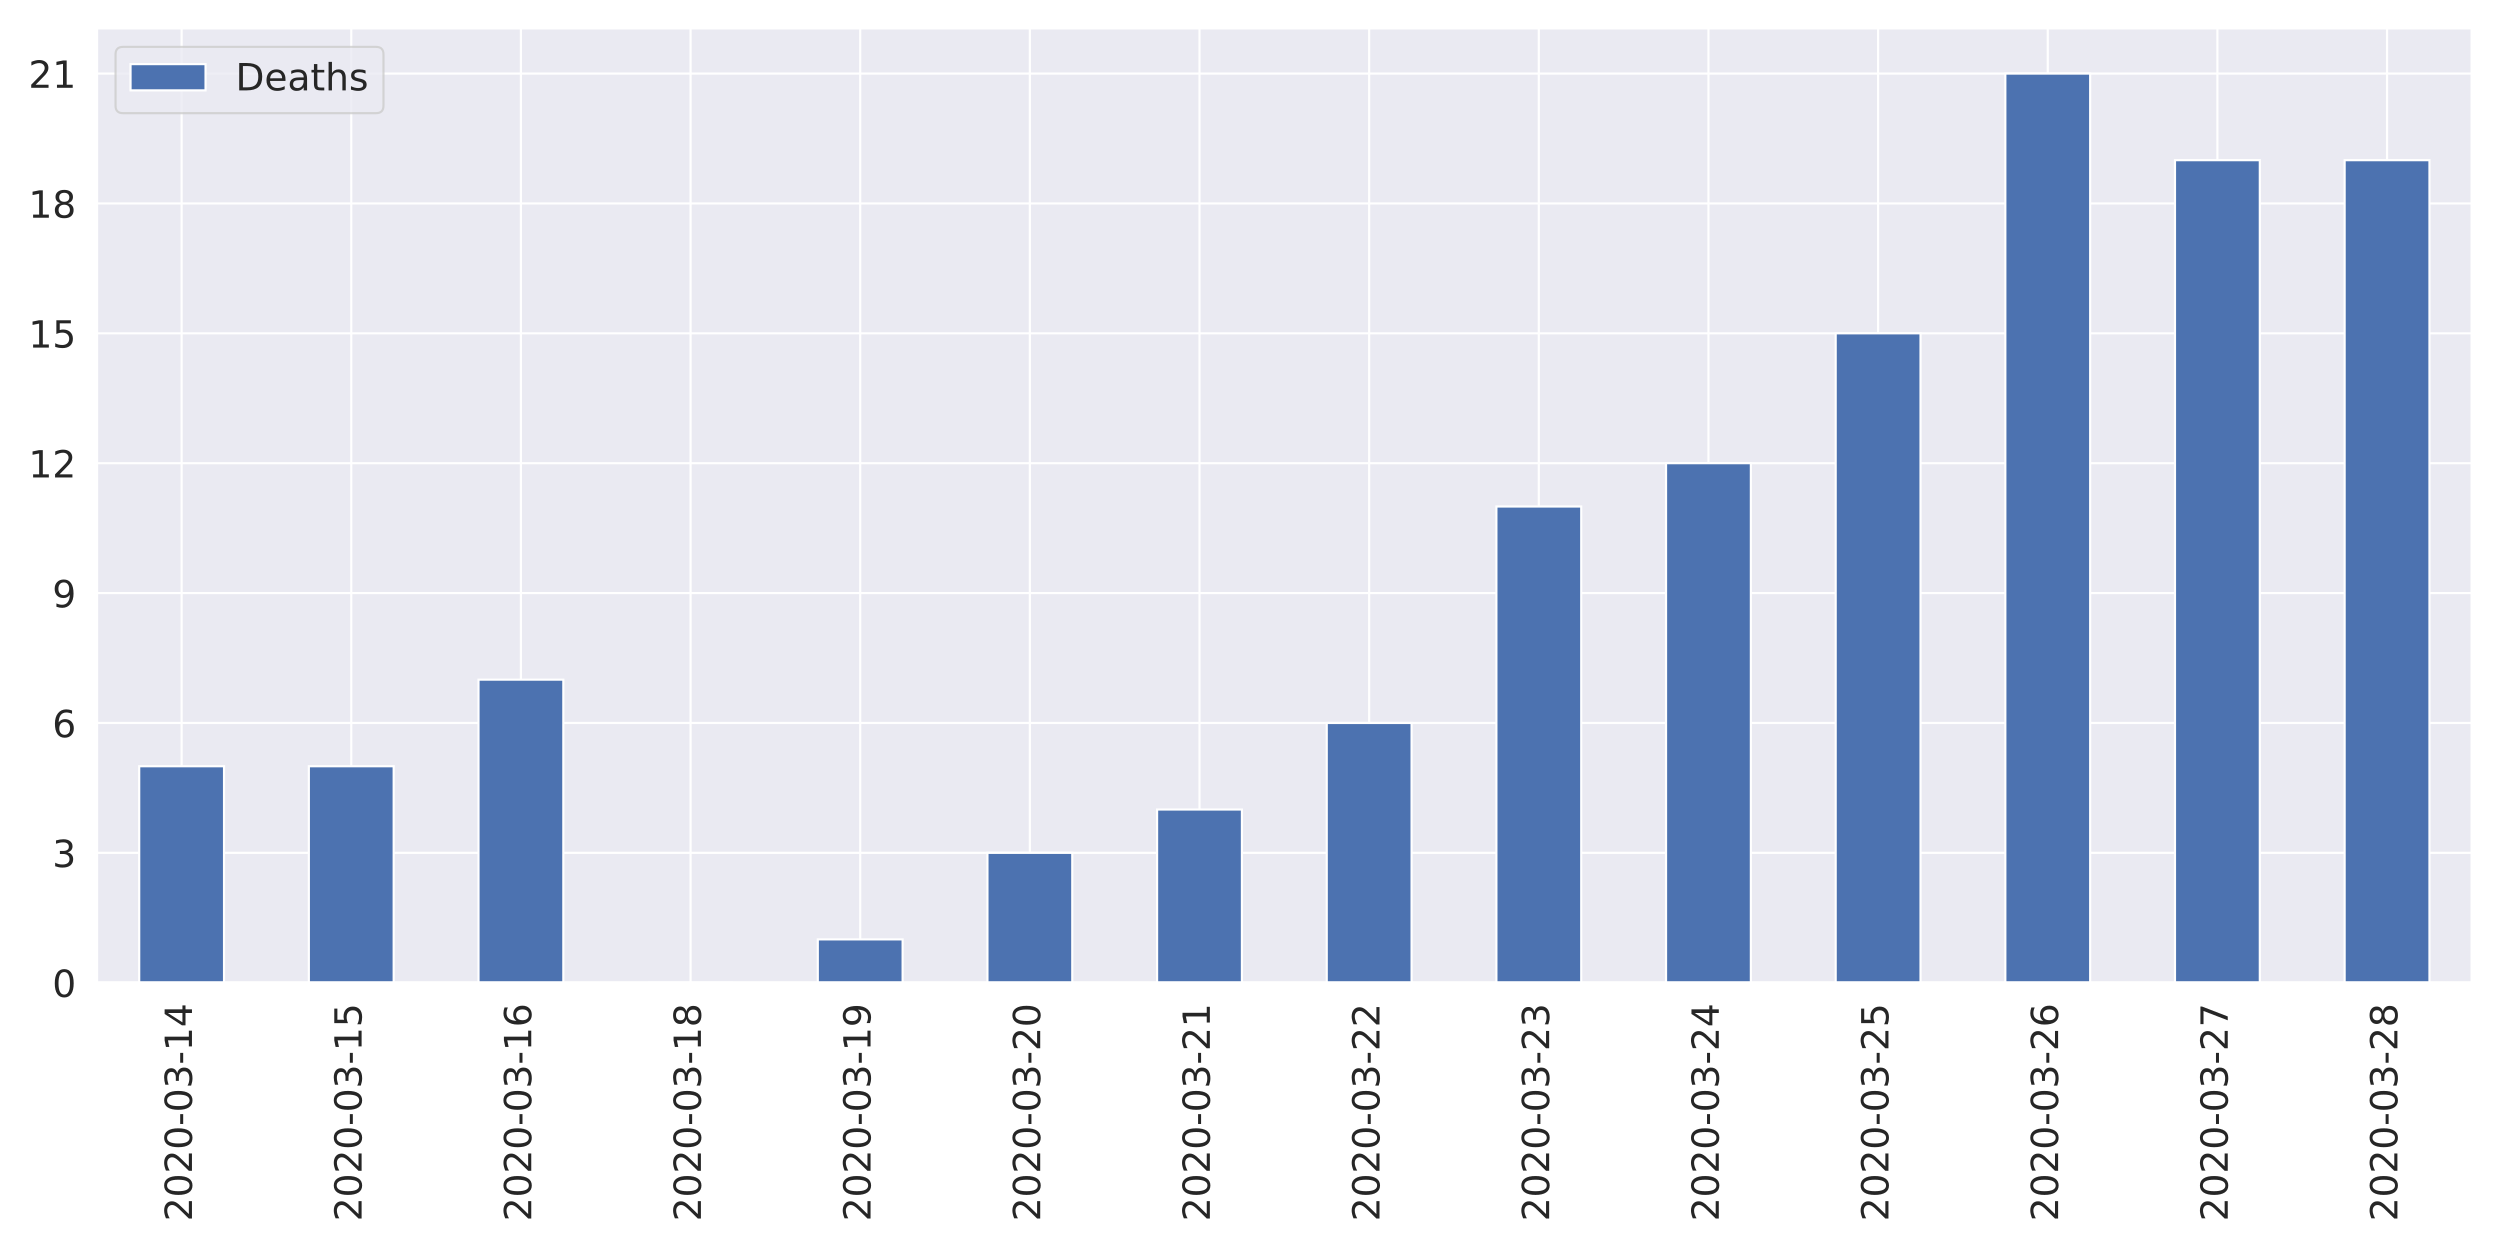
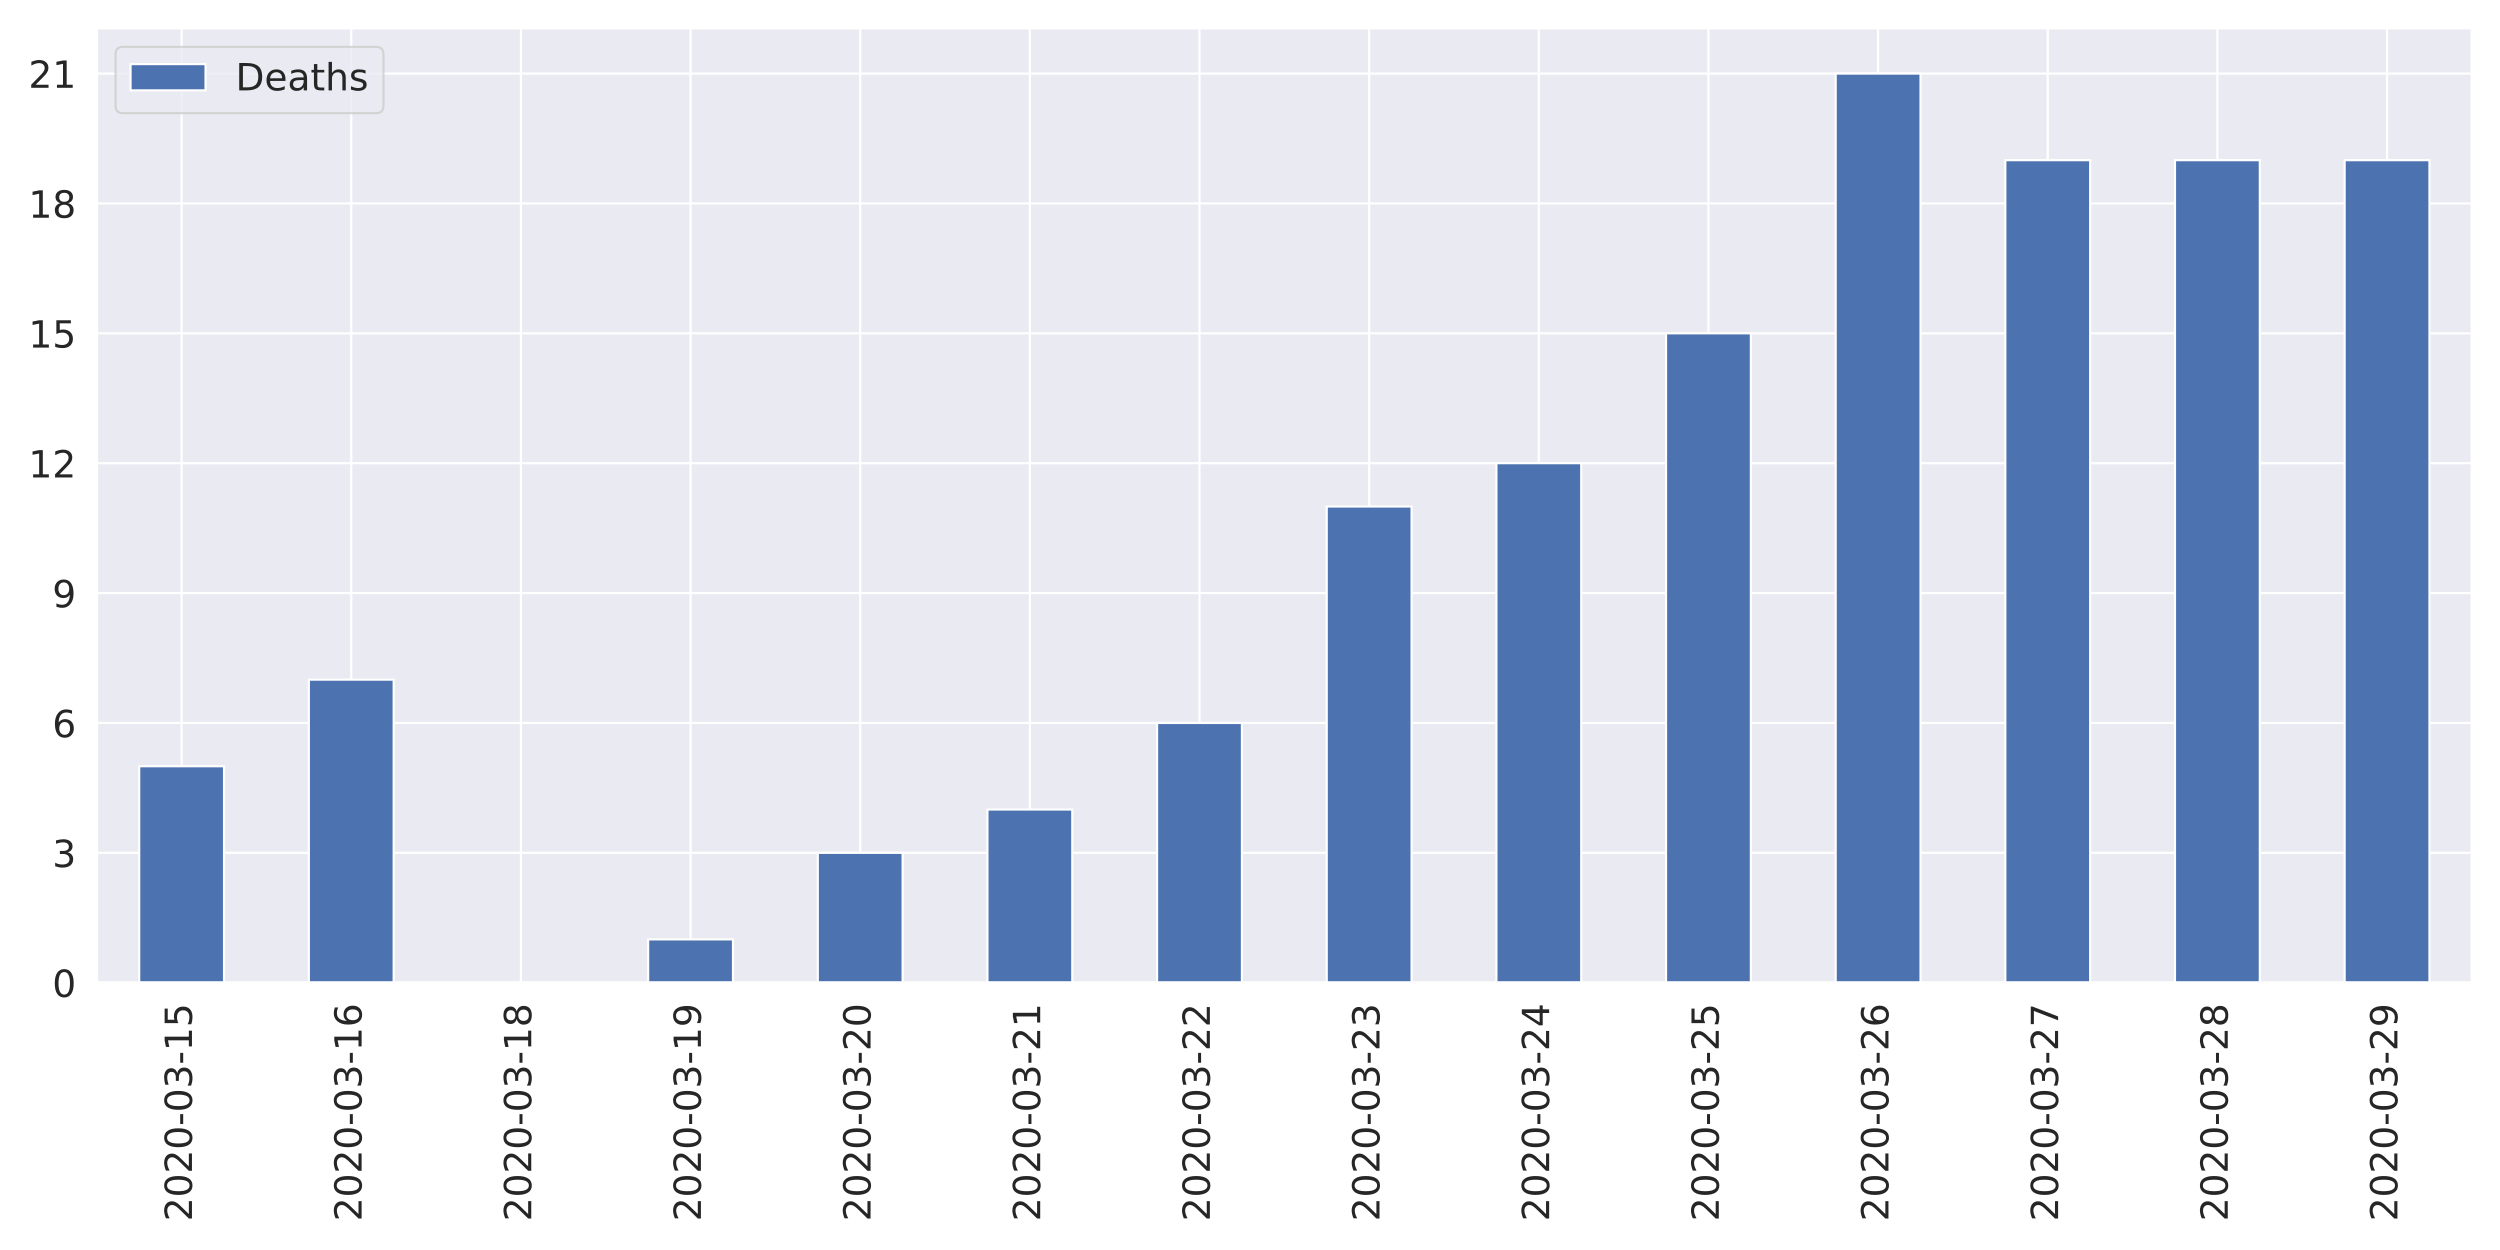
<svg xmlns="http://www.w3.org/2000/svg" xmlns:xlink="http://www.w3.org/1999/xlink" height="576pt" version="1.1" viewBox="0 0 1152 576" width="1152pt">
  <defs>
    <style type="text/css">
*{stroke-linecap:butt;stroke-linejoin:round;}
  </style>
  </defs>
  <g id="figure_1">
    <g id="patch_1">
      <path d="M 0 576  L 1152 576  L 1152 0  L 0 0  z " style="fill:#ffffff;" />
    </g>
    <g id="axes_1">
      <g id="patch_2">
        <path d="M 44.6 452.83  L 1139.04 452.83  L 1139.04 12.96  L 44.6 12.96  z " style="fill:#eaeaf2;" />
      </g>
      <g id="matplotlib.axis_1">
        <g id="xtick_1">
          <g id="line2d_1">
            <path clip-path="url(#pf73f8ee75b)" d="M 83.687 452.83  L 83.687 12.96  " style="fill:none;stroke:#ffffff;stroke-linecap:round;" />
          </g>
          <g id="text_1">
            <defs>
              <path d="M 19.188 8.297  L 53.609 8.297  L 53.609 0  L 7.328 0  L 7.328 8.297  Q 12.938 14.109 22.625 23.891  Q 32.328 33.688 34.812 36.531  Q 39.547 41.844 41.422 45.531  Q 43.312 49.219 43.312 52.781  Q 43.312 58.594 39.234 62.25  Q 35.156 65.922 28.609 65.922  Q 23.969 65.922 18.812 64.312  Q 13.672 62.703 7.812 59.422  L 7.812 69.391  Q 13.766 71.781 18.938 73  Q 24.125 74.219 28.422 74.219  Q 39.75 74.219 46.484 68.547  Q 53.219 62.891 53.219 53.422  Q 53.219 48.922 51.531 44.891  Q 49.859 40.875 45.406 35.406  Q 44.188 33.984 37.641 27.219  Q 31.109 20.453 19.188 8.297  z " id="DejaVuSans-50" />
              <path d="M 31.781 66.406  Q 24.172 66.406 20.328 58.906  Q 16.5 51.422 16.5 36.375  Q 16.5 21.391 20.328 13.891  Q 24.172 6.391 31.781 6.391  Q 39.453 6.391 43.281 13.891  Q 47.125 21.391 47.125 36.375  Q 47.125 51.422 43.281 58.906  Q 39.453 66.406 31.781 66.406  z M 31.781 74.219  Q 44.047 74.219 50.516 64.516  Q 56.984 54.828 56.984 36.375  Q 56.984 17.969 50.516 8.266  Q 44.047 -1.422 31.781 -1.422  Q 19.531 -1.422 13.062 8.266  Q 6.594 17.969 6.594 36.375  Q 6.594 54.828 13.062 64.516  Q 19.531 74.219 31.781 74.219  z " id="DejaVuSans-48" />
              <path d="M 4.891 31.391  L 31.203 31.391  L 31.203 23.391  L 4.891 23.391  z " id="DejaVuSans-45" />
              <path d="M 40.578 39.312  Q 47.656 37.797 51.625 33  Q 55.609 28.219 55.609 21.188  Q 55.609 10.406 48.188 4.484  Q 40.766 -1.422 27.094 -1.422  Q 22.516 -1.422 17.656 -0.516  Q 12.797 0.391 7.625 2.203  L 7.625 11.719  Q 11.719 9.328 16.594 8.109  Q 21.484 6.891 26.812 6.891  Q 36.078 6.891 40.938 10.547  Q 45.797 14.203 45.797 21.188  Q 45.797 27.641 41.281 31.266  Q 36.766 34.906 28.719 34.906  L 20.219 34.906  L 20.219 43.016  L 29.109 43.016  Q 36.375 43.016 40.234 45.922  Q 44.094 48.828 44.094 54.297  Q 44.094 59.906 40.109 62.906  Q 36.141 65.922 28.719 65.922  Q 24.656 65.922 20.016 65.031  Q 15.375 64.156 9.812 62.312  L 9.812 71.094  Q 15.438 72.656 20.344 73.438  Q 25.25 74.219 29.594 74.219  Q 40.828 74.219 47.359 69.109  Q 53.906 64.016 53.906 55.328  Q 53.906 49.266 50.438 45.094  Q 46.969 40.922 40.578 39.312  z " id="DejaVuSans-51" />
              <path d="M 12.406 8.297  L 28.516 8.297  L 28.516 63.922  L 10.984 60.406  L 10.984 69.391  L 28.422 72.906  L 38.281 72.906  L 38.281 8.297  L 54.391 8.297  L 54.391 0  L 12.406 0  z " id="DejaVuSans-49" />
-               <path d="M 37.797 64.312  L 12.891 25.391  L 37.797 25.391  z M 35.203 72.906  L 47.609 72.906  L 47.609 25.391  L 58.016 25.391  L 58.016 17.188  L 47.609 17.188  L 47.609 0  L 37.797 0  L 37.797 17.188  L 4.891 17.188  L 4.891 26.703  z " id="DejaVuSans-52" />
+               <path d="M 10.797 72.906  L 49.516 72.906  L 49.516 64.594  L 19.828 64.594  L 19.828 46.734  Q 21.969 47.469 24.109 47.828  Q 26.266 48.188 28.422 48.188  Q 40.625 48.188 47.75 41.5  Q 54.891 34.812 54.891 23.391  Q 54.891 11.625 47.562 5.094  Q 40.234 -1.422 26.906 -1.422  Q 22.312 -1.422 17.547 -0.641  Q 12.797 0.141 7.719 1.703  L 7.719 11.625  Q 12.109 9.234 16.797 8.062  Q 21.484 6.891 26.703 6.891  Q 35.156 6.891 40.078 11.328  Q 45.016 15.766 45.016 23.391  Q 45.016 31 40.078 35.438  Q 35.156 39.891 26.703 39.891  Q 22.75 39.891 18.812 39.016  Q 14.891 38.141 10.797 36.281  z " id="DejaVuSans-53" />
            </defs>
            <g style="fill:#262626;" transform="translate(88.45534 562.7538)rotate(-90)scale(0.1728 -0.1728)">
              <use xlink:href="#DejaVuSans-50" />
              <use x="63.623" xlink:href="#DejaVuSans-48" />
              <use x="127.246" xlink:href="#DejaVuSans-50" />
              <use x="190.869" xlink:href="#DejaVuSans-48" />
              <use x="254.492" xlink:href="#DejaVuSans-45" />
              <use x="290.576" xlink:href="#DejaVuSans-48" />
              <use x="354.199" xlink:href="#DejaVuSans-51" />
              <use x="417.822" xlink:href="#DejaVuSans-45" />
              <use x="453.906" xlink:href="#DejaVuSans-49" />
-               <use x="517.529" xlink:href="#DejaVuSans-52" />
+               <use x="517.529" xlink:href="#DejaVuSans-53" />
            </g>
          </g>
        </g>
        <g id="xtick_2">
          <g id="line2d_2">
            <path clip-path="url(#pf73f8ee75b)" d="M 161.861 452.83  L 161.861 12.96  " style="fill:none;stroke:#ffffff;stroke-linecap:round;" />
          </g>
          <g id="text_2">
            <defs>
-               <path d="M 10.797 72.906  L 49.516 72.906  L 49.516 64.594  L 19.828 64.594  L 19.828 46.734  Q 21.969 47.469 24.109 47.828  Q 26.266 48.188 28.422 48.188  Q 40.625 48.188 47.75 41.5  Q 54.891 34.812 54.891 23.391  Q 54.891 11.625 47.562 5.094  Q 40.234 -1.422 26.906 -1.422  Q 22.312 -1.422 17.547 -0.641  Q 12.797 0.141 7.719 1.703  L 7.719 11.625  Q 12.109 9.234 16.797 8.062  Q 21.484 6.891 26.703 6.891  Q 35.156 6.891 40.078 11.328  Q 45.016 15.766 45.016 23.391  Q 45.016 31 40.078 35.438  Q 35.156 39.891 26.703 39.891  Q 22.75 39.891 18.812 39.016  Q 14.891 38.141 10.797 36.281  z " id="DejaVuSans-53" />
+               <path d="M 33.016 40.375  Q 26.375 40.375 22.484 35.828  Q 18.609 31.297 18.609 23.391  Q 18.609 15.531 22.484 10.953  Q 26.375 6.391 33.016 6.391  Q 39.656 6.391 43.531 10.953  Q 47.406 15.531 47.406 23.391  Q 47.406 31.297 43.531 35.828  Q 39.656 40.375 33.016 40.375  z M 52.594 71.297  L 52.594 62.312  Q 48.875 64.062 45.094 64.984  Q 41.312 65.922 37.594 65.922  Q 27.828 65.922 22.672 59.328  Q 17.531 52.734 16.797 39.406  Q 19.672 43.656 24.016 45.922  Q 28.375 48.188 33.594 48.188  Q 44.578 48.188 50.953 41.516  Q 57.328 34.859 57.328 23.391  Q 57.328 12.156 50.688 5.359  Q 44.047 -1.422 33.016 -1.422  Q 20.359 -1.422 13.672 8.266  Q 6.984 17.969 6.984 36.375  Q 6.984 53.656 15.188 63.938  Q 23.391 74.219 37.203 74.219  Q 40.922 74.219 44.703 73.484  Q 48.484 72.75 52.594 71.297  z " id="DejaVuSans-54" />
            </defs>
            <g style="fill:#262626;" transform="translate(166.6296 562.7538)rotate(-90)scale(0.1728 -0.1728)">
              <use xlink:href="#DejaVuSans-50" />
              <use x="63.623" xlink:href="#DejaVuSans-48" />
              <use x="127.246" xlink:href="#DejaVuSans-50" />
              <use x="190.869" xlink:href="#DejaVuSans-48" />
              <use x="254.492" xlink:href="#DejaVuSans-45" />
              <use x="290.576" xlink:href="#DejaVuSans-48" />
              <use x="354.199" xlink:href="#DejaVuSans-51" />
              <use x="417.822" xlink:href="#DejaVuSans-45" />
              <use x="453.906" xlink:href="#DejaVuSans-49" />
-               <use x="517.529" xlink:href="#DejaVuSans-53" />
+               <use x="517.529" xlink:href="#DejaVuSans-54" />
            </g>
          </g>
        </g>
        <g id="xtick_3">
          <g id="line2d_3">
            <path clip-path="url(#pf73f8ee75b)" d="M 240.036 452.83  L 240.036 12.96  " style="fill:none;stroke:#ffffff;stroke-linecap:round;" />
          </g>
          <g id="text_3">
            <defs>
-               <path d="M 33.016 40.375  Q 26.375 40.375 22.484 35.828  Q 18.609 31.297 18.609 23.391  Q 18.609 15.531 22.484 10.953  Q 26.375 6.391 33.016 6.391  Q 39.656 6.391 43.531 10.953  Q 47.406 15.531 47.406 23.391  Q 47.406 31.297 43.531 35.828  Q 39.656 40.375 33.016 40.375  z M 52.594 71.297  L 52.594 62.312  Q 48.875 64.062 45.094 64.984  Q 41.312 65.922 37.594 65.922  Q 27.828 65.922 22.672 59.328  Q 17.531 52.734 16.797 39.406  Q 19.672 43.656 24.016 45.922  Q 28.375 48.188 33.594 48.188  Q 44.578 48.188 50.953 41.516  Q 57.328 34.859 57.328 23.391  Q 57.328 12.156 50.688 5.359  Q 44.047 -1.422 33.016 -1.422  Q 20.359 -1.422 13.672 8.266  Q 6.984 17.969 6.984 36.375  Q 6.984 53.656 15.188 63.938  Q 23.391 74.219 37.203 74.219  Q 40.922 74.219 44.703 73.484  Q 48.484 72.75 52.594 71.297  z " id="DejaVuSans-54" />
+               <path d="M 31.781 34.625  Q 24.75 34.625 20.719 30.859  Q 16.703 27.094 16.703 20.516  Q 16.703 13.922 20.719 10.156  Q 24.75 6.391 31.781 6.391  Q 38.812 6.391 42.859 10.172  Q 46.922 13.969 46.922 20.516  Q 46.922 27.094 42.891 30.859  Q 38.875 34.625 31.781 34.625  z M 21.922 38.812  Q 15.578 40.375 12.031 44.719  Q 8.5 49.078 8.5 55.328  Q 8.5 64.062 14.719 69.141  Q 20.953 74.219 31.781 74.219  Q 42.672 74.219 48.875 69.141  Q 55.078 64.062 55.078 55.328  Q 55.078 49.078 51.531 44.719  Q 48 40.375 41.703 38.812  Q 48.828 37.156 52.797 32.312  Q 56.781 27.484 56.781 20.516  Q 56.781 9.906 50.312 4.234  Q 43.844 -1.422 31.781 -1.422  Q 19.734 -1.422 13.25 4.234  Q 6.781 9.906 6.781 20.516  Q 6.781 27.484 10.781 32.312  Q 14.797 37.156 21.922 38.812  z M 18.312 54.391  Q 18.312 48.734 21.844 45.562  Q 25.391 42.391 31.781 42.391  Q 38.141 42.391 41.719 45.562  Q 45.312 48.734 45.312 54.391  Q 45.312 60.062 41.719 63.234  Q 38.141 66.406 31.781 66.406  Q 25.391 66.406 21.844 63.234  Q 18.312 60.062 18.312 54.391  z " id="DejaVuSans-56" />
            </defs>
            <g style="fill:#262626;" transform="translate(244.8039 562.7538)rotate(-90)scale(0.1728 -0.1728)">
              <use xlink:href="#DejaVuSans-50" />
              <use x="63.623" xlink:href="#DejaVuSans-48" />
              <use x="127.246" xlink:href="#DejaVuSans-50" />
              <use x="190.869" xlink:href="#DejaVuSans-48" />
              <use x="254.492" xlink:href="#DejaVuSans-45" />
              <use x="290.576" xlink:href="#DejaVuSans-48" />
              <use x="354.199" xlink:href="#DejaVuSans-51" />
              <use x="417.822" xlink:href="#DejaVuSans-45" />
              <use x="453.906" xlink:href="#DejaVuSans-49" />
-               <use x="517.529" xlink:href="#DejaVuSans-54" />
+               <use x="517.529" xlink:href="#DejaVuSans-56" />
            </g>
          </g>
        </g>
        <g id="xtick_4">
          <g id="line2d_4">
            <path clip-path="url(#pf73f8ee75b)" d="M 318.21 452.83  L 318.21 12.96  " style="fill:none;stroke:#ffffff;stroke-linecap:round;" />
          </g>
          <g id="text_4">
            <defs>
-               <path d="M 31.781 34.625  Q 24.75 34.625 20.719 30.859  Q 16.703 27.094 16.703 20.516  Q 16.703 13.922 20.719 10.156  Q 24.75 6.391 31.781 6.391  Q 38.812 6.391 42.859 10.172  Q 46.922 13.969 46.922 20.516  Q 46.922 27.094 42.891 30.859  Q 38.875 34.625 31.781 34.625  z M 21.922 38.812  Q 15.578 40.375 12.031 44.719  Q 8.5 49.078 8.5 55.328  Q 8.5 64.062 14.719 69.141  Q 20.953 74.219 31.781 74.219  Q 42.672 74.219 48.875 69.141  Q 55.078 64.062 55.078 55.328  Q 55.078 49.078 51.531 44.719  Q 48 40.375 41.703 38.812  Q 48.828 37.156 52.797 32.312  Q 56.781 27.484 56.781 20.516  Q 56.781 9.906 50.312 4.234  Q 43.844 -1.422 31.781 -1.422  Q 19.734 -1.422 13.25 4.234  Q 6.781 9.906 6.781 20.516  Q 6.781 27.484 10.781 32.312  Q 14.797 37.156 21.922 38.812  z M 18.312 54.391  Q 18.312 48.734 21.844 45.562  Q 25.391 42.391 31.781 42.391  Q 38.141 42.391 41.719 45.562  Q 45.312 48.734 45.312 54.391  Q 45.312 60.062 41.719 63.234  Q 38.141 66.406 31.781 66.406  Q 25.391 66.406 21.844 63.234  Q 18.312 60.062 18.312 54.391  z " id="DejaVuSans-56" />
+               <path d="M 10.984 1.516  L 10.984 10.5  Q 14.703 8.734 18.5 7.812  Q 22.312 6.891 25.984 6.891  Q 35.75 6.891 40.891 13.453  Q 46.047 20.016 46.781 33.406  Q 43.953 29.203 39.594 26.953  Q 35.25 24.703 29.984 24.703  Q 19.047 24.703 12.672 31.312  Q 6.297 37.938 6.297 49.422  Q 6.297 60.641 12.938 67.422  Q 19.578 74.219 30.609 74.219  Q 43.266 74.219 49.922 64.516  Q 56.594 54.828 56.594 36.375  Q 56.594 19.141 48.406 8.859  Q 40.234 -1.422 26.422 -1.422  Q 22.703 -1.422 18.891 -0.688  Q 15.094 0.047 10.984 1.516  z M 30.609 32.422  Q 37.25 32.422 41.125 36.953  Q 45.016 41.5 45.016 49.422  Q 45.016 57.281 41.125 61.844  Q 37.25 66.406 30.609 66.406  Q 23.969 66.406 20.094 61.844  Q 16.219 57.281 16.219 49.422  Q 16.219 41.5 20.094 36.953  Q 23.969 32.422 30.609 32.422  z " id="DejaVuSans-57" />
            </defs>
            <g style="fill:#262626;" transform="translate(322.9782 562.7538)rotate(-90)scale(0.1728 -0.1728)">
              <use xlink:href="#DejaVuSans-50" />
              <use x="63.623" xlink:href="#DejaVuSans-48" />
              <use x="127.246" xlink:href="#DejaVuSans-50" />
              <use x="190.869" xlink:href="#DejaVuSans-48" />
              <use x="254.492" xlink:href="#DejaVuSans-45" />
              <use x="290.576" xlink:href="#DejaVuSans-48" />
              <use x="354.199" xlink:href="#DejaVuSans-51" />
              <use x="417.822" xlink:href="#DejaVuSans-45" />
              <use x="453.906" xlink:href="#DejaVuSans-49" />
-               <use x="517.529" xlink:href="#DejaVuSans-56" />
+               <use x="517.529" xlink:href="#DejaVuSans-57" />
            </g>
          </g>
        </g>
        <g id="xtick_5">
          <g id="line2d_5">
            <path clip-path="url(#pf73f8ee75b)" d="M 396.384 452.83  L 396.384 12.96  " style="fill:none;stroke:#ffffff;stroke-linecap:round;" />
          </g>
          <g id="text_5">
-             <defs>
-               <path d="M 10.984 1.516  L 10.984 10.5  Q 14.703 8.734 18.5 7.812  Q 22.312 6.891 25.984 6.891  Q 35.75 6.891 40.891 13.453  Q 46.047 20.016 46.781 33.406  Q 43.953 29.203 39.594 26.953  Q 35.25 24.703 29.984 24.703  Q 19.047 24.703 12.672 31.312  Q 6.297 37.938 6.297 49.422  Q 6.297 60.641 12.938 67.422  Q 19.578 74.219 30.609 74.219  Q 43.266 74.219 49.922 64.516  Q 56.594 54.828 56.594 36.375  Q 56.594 19.141 48.406 8.859  Q 40.234 -1.422 26.422 -1.422  Q 22.703 -1.422 18.891 -0.688  Q 15.094 0.047 10.984 1.516  z M 30.609 32.422  Q 37.25 32.422 41.125 36.953  Q 45.016 41.5 45.016 49.422  Q 45.016 57.281 41.125 61.844  Q 37.25 66.406 30.609 66.406  Q 23.969 66.406 20.094 61.844  Q 16.219 57.281 16.219 49.422  Q 16.219 41.5 20.094 36.953  Q 23.969 32.422 30.609 32.422  z " id="DejaVuSans-57" />
-             </defs>
            <g style="fill:#262626;" transform="translate(401.1525 562.7538)rotate(-90)scale(0.1728 -0.1728)">
              <use xlink:href="#DejaVuSans-50" />
              <use x="63.623" xlink:href="#DejaVuSans-48" />
              <use x="127.246" xlink:href="#DejaVuSans-50" />
              <use x="190.869" xlink:href="#DejaVuSans-48" />
              <use x="254.492" xlink:href="#DejaVuSans-45" />
              <use x="290.576" xlink:href="#DejaVuSans-48" />
              <use x="354.199" xlink:href="#DejaVuSans-51" />
              <use x="417.822" xlink:href="#DejaVuSans-45" />
-               <use x="453.906" xlink:href="#DejaVuSans-49" />
-               <use x="517.529" xlink:href="#DejaVuSans-57" />
+               <use x="453.906" xlink:href="#DejaVuSans-50" />
+               <use x="517.529" xlink:href="#DejaVuSans-48" />
            </g>
          </g>
        </g>
        <g id="xtick_6">
          <g id="line2d_6">
            <path clip-path="url(#pf73f8ee75b)" d="M 474.559 452.83  L 474.559 12.96  " style="fill:none;stroke:#ffffff;stroke-linecap:round;" />
          </g>
          <g id="text_6">
            <g style="fill:#262626;" transform="translate(479.3268 562.7538)rotate(-90)scale(0.1728 -0.1728)">
              <use xlink:href="#DejaVuSans-50" />
              <use x="63.623" xlink:href="#DejaVuSans-48" />
              <use x="127.246" xlink:href="#DejaVuSans-50" />
              <use x="190.869" xlink:href="#DejaVuSans-48" />
              <use x="254.492" xlink:href="#DejaVuSans-45" />
              <use x="290.576" xlink:href="#DejaVuSans-48" />
              <use x="354.199" xlink:href="#DejaVuSans-51" />
              <use x="417.822" xlink:href="#DejaVuSans-45" />
              <use x="453.906" xlink:href="#DejaVuSans-50" />
-               <use x="517.529" xlink:href="#DejaVuSans-48" />
+               <use x="517.529" xlink:href="#DejaVuSans-49" />
            </g>
          </g>
        </g>
        <g id="xtick_7">
          <g id="line2d_7">
            <path clip-path="url(#pf73f8ee75b)" d="M 552.733 452.83  L 552.733 12.96  " style="fill:none;stroke:#ffffff;stroke-linecap:round;" />
          </g>
          <g id="text_7">
            <g style="fill:#262626;" transform="translate(557.5011 562.7538)rotate(-90)scale(0.1728 -0.1728)">
              <use xlink:href="#DejaVuSans-50" />
              <use x="63.623" xlink:href="#DejaVuSans-48" />
              <use x="127.246" xlink:href="#DejaVuSans-50" />
              <use x="190.869" xlink:href="#DejaVuSans-48" />
              <use x="254.492" xlink:href="#DejaVuSans-45" />
              <use x="290.576" xlink:href="#DejaVuSans-48" />
              <use x="354.199" xlink:href="#DejaVuSans-51" />
              <use x="417.822" xlink:href="#DejaVuSans-45" />
              <use x="453.906" xlink:href="#DejaVuSans-50" />
-               <use x="517.529" xlink:href="#DejaVuSans-49" />
+               <use x="517.529" xlink:href="#DejaVuSans-50" />
            </g>
          </g>
        </g>
        <g id="xtick_8">
          <g id="line2d_8">
            <path clip-path="url(#pf73f8ee75b)" d="M 630.907 452.83  L 630.907 12.96  " style="fill:none;stroke:#ffffff;stroke-linecap:round;" />
          </g>
          <g id="text_8">
            <g style="fill:#262626;" transform="translate(635.6753 562.7538)rotate(-90)scale(0.1728 -0.1728)">
              <use xlink:href="#DejaVuSans-50" />
              <use x="63.623" xlink:href="#DejaVuSans-48" />
              <use x="127.246" xlink:href="#DejaVuSans-50" />
              <use x="190.869" xlink:href="#DejaVuSans-48" />
              <use x="254.492" xlink:href="#DejaVuSans-45" />
              <use x="290.576" xlink:href="#DejaVuSans-48" />
              <use x="354.199" xlink:href="#DejaVuSans-51" />
              <use x="417.822" xlink:href="#DejaVuSans-45" />
              <use x="453.906" xlink:href="#DejaVuSans-50" />
-               <use x="517.529" xlink:href="#DejaVuSans-50" />
+               <use x="517.529" xlink:href="#DejaVuSans-51" />
            </g>
          </g>
        </g>
        <g id="xtick_9">
          <g id="line2d_9">
            <path clip-path="url(#pf73f8ee75b)" d="M 709.081 452.83  L 709.081 12.96  " style="fill:none;stroke:#ffffff;stroke-linecap:round;" />
          </g>
          <g id="text_9">
+             <defs>
+               <path d="M 37.797 64.312  L 12.891 25.391  L 37.797 25.391  z M 35.203 72.906  L 47.609 72.906  L 47.609 25.391  L 58.016 25.391  L 58.016 17.188  L 47.609 17.188  L 47.609 0  L 37.797 0  L 37.797 17.188  L 4.891 17.188  L 4.891 26.703  z " id="DejaVuSans-52" />
+             </defs>
            <g style="fill:#262626;" transform="translate(713.8496 562.7538)rotate(-90)scale(0.1728 -0.1728)">
              <use xlink:href="#DejaVuSans-50" />
              <use x="63.623" xlink:href="#DejaVuSans-48" />
              <use x="127.246" xlink:href="#DejaVuSans-50" />
              <use x="190.869" xlink:href="#DejaVuSans-48" />
              <use x="254.492" xlink:href="#DejaVuSans-45" />
              <use x="290.576" xlink:href="#DejaVuSans-48" />
              <use x="354.199" xlink:href="#DejaVuSans-51" />
              <use x="417.822" xlink:href="#DejaVuSans-45" />
              <use x="453.906" xlink:href="#DejaVuSans-50" />
-               <use x="517.529" xlink:href="#DejaVuSans-51" />
+               <use x="517.529" xlink:href="#DejaVuSans-52" />
            </g>
          </g>
        </g>
        <g id="xtick_10">
          <g id="line2d_10">
            <path clip-path="url(#pf73f8ee75b)" d="M 787.256 452.83  L 787.256 12.96  " style="fill:none;stroke:#ffffff;stroke-linecap:round;" />
          </g>
          <g id="text_10">
            <g style="fill:#262626;" transform="translate(792.0239 562.7538)rotate(-90)scale(0.1728 -0.1728)">
              <use xlink:href="#DejaVuSans-50" />
              <use x="63.623" xlink:href="#DejaVuSans-48" />
              <use x="127.246" xlink:href="#DejaVuSans-50" />
              <use x="190.869" xlink:href="#DejaVuSans-48" />
              <use x="254.492" xlink:href="#DejaVuSans-45" />
              <use x="290.576" xlink:href="#DejaVuSans-48" />
              <use x="354.199" xlink:href="#DejaVuSans-51" />
              <use x="417.822" xlink:href="#DejaVuSans-45" />
              <use x="453.906" xlink:href="#DejaVuSans-50" />
-               <use x="517.529" xlink:href="#DejaVuSans-52" />
+               <use x="517.529" xlink:href="#DejaVuSans-53" />
            </g>
          </g>
        </g>
        <g id="xtick_11">
          <g id="line2d_11">
            <path clip-path="url(#pf73f8ee75b)" d="M 865.43 452.83  L 865.43 12.96  " style="fill:none;stroke:#ffffff;stroke-linecap:round;" />
          </g>
          <g id="text_11">
            <g style="fill:#262626;" transform="translate(870.1982 562.7538)rotate(-90)scale(0.1728 -0.1728)">
              <use xlink:href="#DejaVuSans-50" />
              <use x="63.623" xlink:href="#DejaVuSans-48" />
              <use x="127.246" xlink:href="#DejaVuSans-50" />
              <use x="190.869" xlink:href="#DejaVuSans-48" />
              <use x="254.492" xlink:href="#DejaVuSans-45" />
              <use x="290.576" xlink:href="#DejaVuSans-48" />
              <use x="354.199" xlink:href="#DejaVuSans-51" />
              <use x="417.822" xlink:href="#DejaVuSans-45" />
              <use x="453.906" xlink:href="#DejaVuSans-50" />
-               <use x="517.529" xlink:href="#DejaVuSans-53" />
+               <use x="517.529" xlink:href="#DejaVuSans-54" />
            </g>
          </g>
        </g>
        <g id="xtick_12">
          <g id="line2d_12">
            <path clip-path="url(#pf73f8ee75b)" d="M 943.604 452.83  L 943.604 12.96  " style="fill:none;stroke:#ffffff;stroke-linecap:round;" />
          </g>
          <g id="text_12">
+             <defs>
+               <path d="M 8.203 72.906  L 55.078 72.906  L 55.078 68.703  L 28.609 0  L 18.312 0  L 43.219 64.594  L 8.203 64.594  z " id="DejaVuSans-55" />
+             </defs>
            <g style="fill:#262626;" transform="translate(948.3725 562.7538)rotate(-90)scale(0.1728 -0.1728)">
              <use xlink:href="#DejaVuSans-50" />
              <use x="63.623" xlink:href="#DejaVuSans-48" />
              <use x="127.246" xlink:href="#DejaVuSans-50" />
              <use x="190.869" xlink:href="#DejaVuSans-48" />
              <use x="254.492" xlink:href="#DejaVuSans-45" />
              <use x="290.576" xlink:href="#DejaVuSans-48" />
              <use x="354.199" xlink:href="#DejaVuSans-51" />
              <use x="417.822" xlink:href="#DejaVuSans-45" />
              <use x="453.906" xlink:href="#DejaVuSans-50" />
-               <use x="517.529" xlink:href="#DejaVuSans-54" />
+               <use x="517.529" xlink:href="#DejaVuSans-55" />
            </g>
          </g>
        </g>
        <g id="xtick_13">
          <g id="line2d_13">
            <path clip-path="url(#pf73f8ee75b)" d="M 1021.779 452.83  L 1021.779 12.96  " style="fill:none;stroke:#ffffff;stroke-linecap:round;" />
          </g>
          <g id="text_13">
-             <defs>
-               <path d="M 8.203 72.906  L 55.078 72.906  L 55.078 68.703  L 28.609 0  L 18.312 0  L 43.219 64.594  L 8.203 64.594  z " id="DejaVuSans-55" />
-             </defs>
            <g style="fill:#262626;" transform="translate(1026.547 562.7538)rotate(-90)scale(0.1728 -0.1728)">
              <use xlink:href="#DejaVuSans-50" />
              <use x="63.623" xlink:href="#DejaVuSans-48" />
              <use x="127.246" xlink:href="#DejaVuSans-50" />
              <use x="190.869" xlink:href="#DejaVuSans-48" />
              <use x="254.492" xlink:href="#DejaVuSans-45" />
              <use x="290.576" xlink:href="#DejaVuSans-48" />
              <use x="354.199" xlink:href="#DejaVuSans-51" />
              <use x="417.822" xlink:href="#DejaVuSans-45" />
              <use x="453.906" xlink:href="#DejaVuSans-50" />
-               <use x="517.529" xlink:href="#DejaVuSans-55" />
+               <use x="517.529" xlink:href="#DejaVuSans-56" />
            </g>
          </g>
        </g>
        <g id="xtick_14">
          <g id="line2d_14">
            <path clip-path="url(#pf73f8ee75b)" d="M 1099.953 452.83  L 1099.953 12.96  " style="fill:none;stroke:#ffffff;stroke-linecap:round;" />
          </g>
          <g id="text_14">
            <g style="fill:#262626;" transform="translate(1104.721 562.7538)rotate(-90)scale(0.1728 -0.1728)">
              <use xlink:href="#DejaVuSans-50" />
              <use x="63.623" xlink:href="#DejaVuSans-48" />
              <use x="127.246" xlink:href="#DejaVuSans-50" />
              <use x="190.869" xlink:href="#DejaVuSans-48" />
              <use x="254.492" xlink:href="#DejaVuSans-45" />
              <use x="290.576" xlink:href="#DejaVuSans-48" />
              <use x="354.199" xlink:href="#DejaVuSans-51" />
              <use x="417.822" xlink:href="#DejaVuSans-45" />
              <use x="453.906" xlink:href="#DejaVuSans-50" />
-               <use x="517.529" xlink:href="#DejaVuSans-56" />
+               <use x="517.529" xlink:href="#DejaVuSans-57" />
            </g>
          </g>
        </g>
      </g>
      <g id="matplotlib.axis_2">
        <g id="ytick_1">
          <g id="line2d_15">
            <path clip-path="url(#pf73f8ee75b)" d="M 44.6 452.83  L 1139.04 452.83  " style="fill:none;stroke:#ffffff;stroke-linecap:round;" />
          </g>
          <g id="text_15">
            <g style="fill:#262626;" transform="translate(24.1056 459.3951)scale(0.1728 -0.1728)">
              <use xlink:href="#DejaVuSans-48" />
            </g>
          </g>
        </g>
        <g id="ytick_2">
          <g id="line2d_16">
            <path clip-path="url(#pf73f8ee75b)" d="M 44.6 392.984  L 1139.04 392.984  " style="fill:none;stroke:#ffffff;stroke-linecap:round;" />
          </g>
          <g id="text_16">
            <g style="fill:#262626;" transform="translate(24.1056 399.5488)scale(0.1728 -0.1728)">
              <use xlink:href="#DejaVuSans-51" />
            </g>
          </g>
        </g>
        <g id="ytick_3">
          <g id="line2d_17">
            <path clip-path="url(#pf73f8ee75b)" d="M 44.6 333.137  L 1139.04 333.137  " style="fill:none;stroke:#ffffff;stroke-linecap:round;" />
          </g>
          <g id="text_17">
            <g style="fill:#262626;" transform="translate(24.1056 339.7025)scale(0.1728 -0.1728)">
              <use xlink:href="#DejaVuSans-54" />
            </g>
          </g>
        </g>
        <g id="ytick_4">
          <g id="line2d_18">
            <path clip-path="url(#pf73f8ee75b)" d="M 44.6 273.291  L 1139.04 273.291  " style="fill:none;stroke:#ffffff;stroke-linecap:round;" />
          </g>
          <g id="text_18">
            <g style="fill:#262626;" transform="translate(24.1056 279.8563)scale(0.1728 -0.1728)">
              <use xlink:href="#DejaVuSans-57" />
            </g>
          </g>
        </g>
        <g id="ytick_5">
          <g id="line2d_19">
            <path clip-path="url(#pf73f8ee75b)" d="M 44.6 213.445  L 1139.04 213.445  " style="fill:none;stroke:#ffffff;stroke-linecap:round;" />
          </g>
          <g id="text_19">
            <g style="fill:#262626;" transform="translate(13.1112 220.01)scale(0.1728 -0.1728)">
              <use xlink:href="#DejaVuSans-49" />
              <use x="63.623" xlink:href="#DejaVuSans-50" />
            </g>
          </g>
        </g>
        <g id="ytick_6">
          <g id="line2d_20">
            <path clip-path="url(#pf73f8ee75b)" d="M 44.6 153.599  L 1139.04 153.599  " style="fill:none;stroke:#ffffff;stroke-linecap:round;" />
          </g>
          <g id="text_20">
            <g style="fill:#262626;" transform="translate(13.1112 160.1638)scale(0.1728 -0.1728)">
              <use xlink:href="#DejaVuSans-49" />
              <use x="63.623" xlink:href="#DejaVuSans-53" />
            </g>
          </g>
        </g>
        <g id="ytick_7">
          <g id="line2d_21">
            <path clip-path="url(#pf73f8ee75b)" d="M 44.6 93.752  L 1139.04 93.752  " style="fill:none;stroke:#ffffff;stroke-linecap:round;" />
          </g>
          <g id="text_21">
            <g style="fill:#262626;" transform="translate(13.1112 100.3175)scale(0.1728 -0.1728)">
              <use xlink:href="#DejaVuSans-49" />
              <use x="63.623" xlink:href="#DejaVuSans-56" />
            </g>
          </g>
        </g>
        <g id="ytick_8">
          <g id="line2d_22">
            <path clip-path="url(#pf73f8ee75b)" d="M 44.6 33.906  L 1139.04 33.906  " style="fill:none;stroke:#ffffff;stroke-linecap:round;" />
          </g>
          <g id="text_22">
            <g style="fill:#262626;" transform="translate(13.1112 40.47124)scale(0.1728 -0.1728)">
              <use xlink:href="#DejaVuSans-50" />
              <use x="63.623" xlink:href="#DejaVuSans-49" />
            </g>
          </g>
        </g>
      </g>
      <g id="patch_3">
        <path clip-path="url(#pf73f8ee75b)" d="M 64.144 452.83  L 103.231 452.83  L 103.231 353.086  L 64.144 353.086  z " style="fill:#4c72b0;stroke:#ffffff;stroke-linejoin:miter;" />
      </g>
      <g id="patch_4">
-         <path clip-path="url(#pf73f8ee75b)" d="M 142.318 452.83  L 181.405 452.83  L 181.405 353.086  L 142.318 353.086  z " style="fill:#4c72b0;stroke:#ffffff;stroke-linejoin:miter;" />
+         <path clip-path="url(#pf73f8ee75b)" d="M 142.318 452.83  L 181.405 452.83  L 181.405 313.189  L 142.318 313.189  z " style="fill:#4c72b0;stroke:#ffffff;stroke-linejoin:miter;" />
      </g>
      <g id="patch_5">
-         <path clip-path="url(#pf73f8ee75b)" d="M 220.492 452.83  L 259.579 452.83  L 259.579 313.189  L 220.492 313.189  z " style="fill:#4c72b0;stroke:#ffffff;stroke-linejoin:miter;" />
+         <path clip-path="url(#pf73f8ee75b)" d="M 220.492 452.83  L 259.579 452.83  L 259.579 452.83  L 220.492 452.83  z " style="fill:#4c72b0;stroke:#ffffff;stroke-linejoin:miter;" />
      </g>
      <g id="patch_6">
-         <path clip-path="url(#pf73f8ee75b)" d="M 298.666 452.83  L 337.754 452.83  L 337.754 452.83  L 298.666 452.83  z " style="fill:#4c72b0;stroke:#ffffff;stroke-linejoin:miter;" />
+         <path clip-path="url(#pf73f8ee75b)" d="M 298.666 452.83  L 337.754 452.83  L 337.754 432.881  L 298.666 432.881  z " style="fill:#4c72b0;stroke:#ffffff;stroke-linejoin:miter;" />
      </g>
      <g id="patch_7">
-         <path clip-path="url(#pf73f8ee75b)" d="M 376.841 452.83  L 415.928 452.83  L 415.928 432.881  L 376.841 432.881  z " style="fill:#4c72b0;stroke:#ffffff;stroke-linejoin:miter;" />
+         <path clip-path="url(#pf73f8ee75b)" d="M 376.841 452.83  L 415.928 452.83  L 415.928 392.984  L 376.841 392.984  z " style="fill:#4c72b0;stroke:#ffffff;stroke-linejoin:miter;" />
      </g>
      <g id="patch_8">
-         <path clip-path="url(#pf73f8ee75b)" d="M 455.015 452.83  L 494.102 452.83  L 494.102 392.984  L 455.015 392.984  z " style="fill:#4c72b0;stroke:#ffffff;stroke-linejoin:miter;" />
+         <path clip-path="url(#pf73f8ee75b)" d="M 455.015 452.83  L 494.102 452.83  L 494.102 373.035  L 455.015 373.035  z " style="fill:#4c72b0;stroke:#ffffff;stroke-linejoin:miter;" />
      </g>
      <g id="patch_9">
-         <path clip-path="url(#pf73f8ee75b)" d="M 533.189 452.83  L 572.276 452.83  L 572.276 373.035  L 533.189 373.035  z " style="fill:#4c72b0;stroke:#ffffff;stroke-linejoin:miter;" />
+         <path clip-path="url(#pf73f8ee75b)" d="M 533.189 452.83  L 572.276 452.83  L 572.276 333.137  L 533.189 333.137  z " style="fill:#4c72b0;stroke:#ffffff;stroke-linejoin:miter;" />
      </g>
      <g id="patch_10">
-         <path clip-path="url(#pf73f8ee75b)" d="M 611.364 452.83  L 650.451 452.83  L 650.451 333.137  L 611.364 333.137  z " style="fill:#4c72b0;stroke:#ffffff;stroke-linejoin:miter;" />
+         <path clip-path="url(#pf73f8ee75b)" d="M 611.364 452.83  L 650.451 452.83  L 650.451 233.394  L 611.364 233.394  z " style="fill:#4c72b0;stroke:#ffffff;stroke-linejoin:miter;" />
      </g>
      <g id="patch_11">
-         <path clip-path="url(#pf73f8ee75b)" d="M 689.538 452.83  L 728.625 452.83  L 728.625 233.394  L 689.538 233.394  z " style="fill:#4c72b0;stroke:#ffffff;stroke-linejoin:miter;" />
+         <path clip-path="url(#pf73f8ee75b)" d="M 689.538 452.83  L 728.625 452.83  L 728.625 213.445  L 689.538 213.445  z " style="fill:#4c72b0;stroke:#ffffff;stroke-linejoin:miter;" />
      </g>
      <g id="patch_12">
-         <path clip-path="url(#pf73f8ee75b)" d="M 767.712 452.83  L 806.799 452.83  L 806.799 213.445  L 767.712 213.445  z " style="fill:#4c72b0;stroke:#ffffff;stroke-linejoin:miter;" />
+         <path clip-path="url(#pf73f8ee75b)" d="M 767.712 452.83  L 806.799 452.83  L 806.799 153.599  L 767.712 153.599  z " style="fill:#4c72b0;stroke:#ffffff;stroke-linejoin:miter;" />
      </g>
      <g id="patch_13">
-         <path clip-path="url(#pf73f8ee75b)" d="M 845.886 452.83  L 884.974 452.83  L 884.974 153.599  L 845.886 153.599  z " style="fill:#4c72b0;stroke:#ffffff;stroke-linejoin:miter;" />
+         <path clip-path="url(#pf73f8ee75b)" d="M 845.886 452.83  L 884.974 452.83  L 884.974 33.906  L 845.886 33.906  z " style="fill:#4c72b0;stroke:#ffffff;stroke-linejoin:miter;" />
      </g>
      <g id="patch_14">
-         <path clip-path="url(#pf73f8ee75b)" d="M 924.061 452.83  L 963.148 452.83  L 963.148 33.906  L 924.061 33.906  z " style="fill:#4c72b0;stroke:#ffffff;stroke-linejoin:miter;" />
+         <path clip-path="url(#pf73f8ee75b)" d="M 924.061 452.83  L 963.148 452.83  L 963.148 73.804  L 924.061 73.804  z " style="fill:#4c72b0;stroke:#ffffff;stroke-linejoin:miter;" />
      </g>
      <g id="patch_15">
        <path clip-path="url(#pf73f8ee75b)" d="M 1002.235 452.83  L 1041.322 452.83  L 1041.322 73.804  L 1002.235 73.804  z " style="fill:#4c72b0;stroke:#ffffff;stroke-linejoin:miter;" />
      </g>
      <g id="patch_16">
        <path clip-path="url(#pf73f8ee75b)" d="M 1080.409 452.83  L 1119.496 452.83  L 1119.496 73.804  L 1080.409 73.804  z " style="fill:#4c72b0;stroke:#ffffff;stroke-linejoin:miter;" />
      </g>
      <g id="patch_17">
        <path d="M 44.6 452.83  L 44.6 12.96  " style="fill:none;stroke:#ffffff;stroke-linecap:square;stroke-linejoin:miter;stroke-width:1.25;" />
      </g>
      <g id="patch_18">
        <path d="M 1139.04 452.83  L 1139.04 12.96  " style="fill:none;stroke:#ffffff;stroke-linecap:square;stroke-linejoin:miter;stroke-width:1.25;" />
      </g>
      <g id="patch_19">
        <path d="M 44.6 452.83  L 1139.04 452.83  " style="fill:none;stroke:#ffffff;stroke-linecap:square;stroke-linejoin:miter;stroke-width:1.25;" />
      </g>
      <g id="patch_20">
        <path d="M 44.6 12.96  L 1139.04 12.96  " style="fill:none;stroke:#ffffff;stroke-linecap:square;stroke-linejoin:miter;stroke-width:1.25;" />
      </g>
      <g id="legend_1">
        <g id="patch_21">
          <path d="M 56.696 52.148  L 173.247 52.148  Q 176.703 52.148 176.703 48.692  L 176.703 25.056  Q 176.703 21.6 173.247 21.6  L 56.696 21.6  Q 53.24 21.6 53.24 25.056  L 53.24 48.692  Q 53.24 52.148 56.696 52.148  z " style="fill:#eaeaf2;opacity:0.8;stroke:#cccccc;stroke-linejoin:miter;" />
        </g>
        <g id="patch_22">
          <path d="M 60.152 41.642  L 94.712 41.642  L 94.712 29.546  L 60.152 29.546  z " style="fill:#4c72b0;stroke:#ffffff;stroke-linejoin:miter;" />
        </g>
        <g id="text_23">
          <defs>
            <path d="M 19.672 64.797  L 19.672 8.109  L 31.594 8.109  Q 46.688 8.109 53.688 14.938  Q 60.688 21.781 60.688 36.531  Q 60.688 51.172 53.688 57.984  Q 46.688 64.797 31.594 64.797  z M 9.812 72.906  L 30.078 72.906  Q 51.266 72.906 61.172 64.094  Q 71.094 55.281 71.094 36.531  Q 71.094 17.672 61.125 8.828  Q 51.172 0 30.078 0  L 9.812 0  z " id="DejaVuSans-68" />
            <path d="M 56.203 29.594  L 56.203 25.203  L 14.891 25.203  Q 15.484 15.922 20.484 11.062  Q 25.484 6.203 34.422 6.203  Q 39.594 6.203 44.453 7.469  Q 49.312 8.734 54.109 11.281  L 54.109 2.781  Q 49.266 0.734 44.188 -0.344  Q 39.109 -1.422 33.891 -1.422  Q 20.797 -1.422 13.156 6.188  Q 5.516 13.812 5.516 26.812  Q 5.516 40.234 12.766 48.109  Q 20.016 56 32.328 56  Q 43.359 56 49.781 48.891  Q 56.203 41.797 56.203 29.594  z M 47.219 32.234  Q 47.125 39.594 43.094 43.984  Q 39.062 48.391 32.422 48.391  Q 24.906 48.391 20.391 44.141  Q 15.875 39.891 15.188 32.172  z " id="DejaVuSans-101" />
            <path d="M 34.281 27.484  Q 23.391 27.484 19.188 25  Q 14.984 22.516 14.984 16.5  Q 14.984 11.719 18.141 8.906  Q 21.297 6.109 26.703 6.109  Q 34.188 6.109 38.703 11.406  Q 43.219 16.703 43.219 25.484  L 43.219 27.484  z M 52.203 31.203  L 52.203 0  L 43.219 0  L 43.219 8.297  Q 40.141 3.328 35.547 0.953  Q 30.953 -1.422 24.312 -1.422  Q 15.922 -1.422 10.953 3.297  Q 6 8.016 6 15.922  Q 6 25.141 12.172 29.828  Q 18.359 34.516 30.609 34.516  L 43.219 34.516  L 43.219 35.406  Q 43.219 41.609 39.141 45  Q 35.062 48.391 27.688 48.391  Q 23 48.391 18.547 47.266  Q 14.109 46.141 10.016 43.891  L 10.016 52.203  Q 14.938 54.109 19.578 55.047  Q 24.219 56 28.609 56  Q 40.484 56 46.344 49.844  Q 52.203 43.703 52.203 31.203  z " id="DejaVuSans-97" />
            <path d="M 18.312 70.219  L 18.312 54.688  L 36.812 54.688  L 36.812 47.703  L 18.312 47.703  L 18.312 18.016  Q 18.312 11.328 20.141 9.422  Q 21.969 7.516 27.594 7.516  L 36.812 7.516  L 36.812 0  L 27.594 0  Q 17.188 0 13.234 3.875  Q 9.281 7.766 9.281 18.016  L 9.281 47.703  L 2.688 47.703  L 2.688 54.688  L 9.281 54.688  L 9.281 70.219  z " id="DejaVuSans-116" />
            <path d="M 54.891 33.016  L 54.891 0  L 45.906 0  L 45.906 32.719  Q 45.906 40.484 42.875 44.328  Q 39.844 48.188 33.797 48.188  Q 26.516 48.188 22.312 43.547  Q 18.109 38.922 18.109 30.906  L 18.109 0  L 9.078 0  L 9.078 75.984  L 18.109 75.984  L 18.109 46.188  Q 21.344 51.125 25.703 53.562  Q 30.078 56 35.797 56  Q 45.219 56 50.047 50.172  Q 54.891 44.344 54.891 33.016  z " id="DejaVuSans-104" />
            <path d="M 44.281 53.078  L 44.281 44.578  Q 40.484 46.531 36.375 47.5  Q 32.281 48.484 27.875 48.484  Q 21.188 48.484 17.844 46.438  Q 14.5 44.391 14.5 40.281  Q 14.5 37.156 16.891 35.375  Q 19.281 33.594 26.516 31.984  L 29.594 31.297  Q 39.156 29.25 43.188 25.516  Q 47.219 21.781 47.219 15.094  Q 47.219 7.469 41.188 3.016  Q 35.156 -1.422 24.609 -1.422  Q 20.219 -1.422 15.453 -0.562  Q 10.688 0.297 5.422 2  L 5.422 11.281  Q 10.406 8.688 15.234 7.391  Q 20.062 6.109 24.812 6.109  Q 31.156 6.109 34.562 8.281  Q 37.984 10.453 37.984 14.406  Q 37.984 18.062 35.516 20.016  Q 33.062 21.969 24.703 23.781  L 21.578 24.516  Q 13.234 26.266 9.516 29.906  Q 5.812 33.547 5.812 39.891  Q 5.812 47.609 11.281 51.797  Q 16.75 56 26.812 56  Q 31.781 56 36.172 55.266  Q 40.578 54.547 44.281 53.078  z " id="DejaVuSans-115" />
          </defs>
          <g style="fill:#262626;" transform="translate(108.536 41.6421)scale(0.1728 -0.1728)">
            <use xlink:href="#DejaVuSans-68" />
            <use x="77.002" xlink:href="#DejaVuSans-101" />
            <use x="138.525" xlink:href="#DejaVuSans-97" />
            <use x="199.805" xlink:href="#DejaVuSans-116" />
            <use x="239.014" xlink:href="#DejaVuSans-104" />
            <use x="302.393" xlink:href="#DejaVuSans-115" />
          </g>
        </g>
      </g>
    </g>
  </g>
  <defs>
    <clipPath id="pf73f8ee75b">
      <rect height="439.87" width="1094.44" x="44.6" y="12.96" />
    </clipPath>
  </defs>
</svg>
